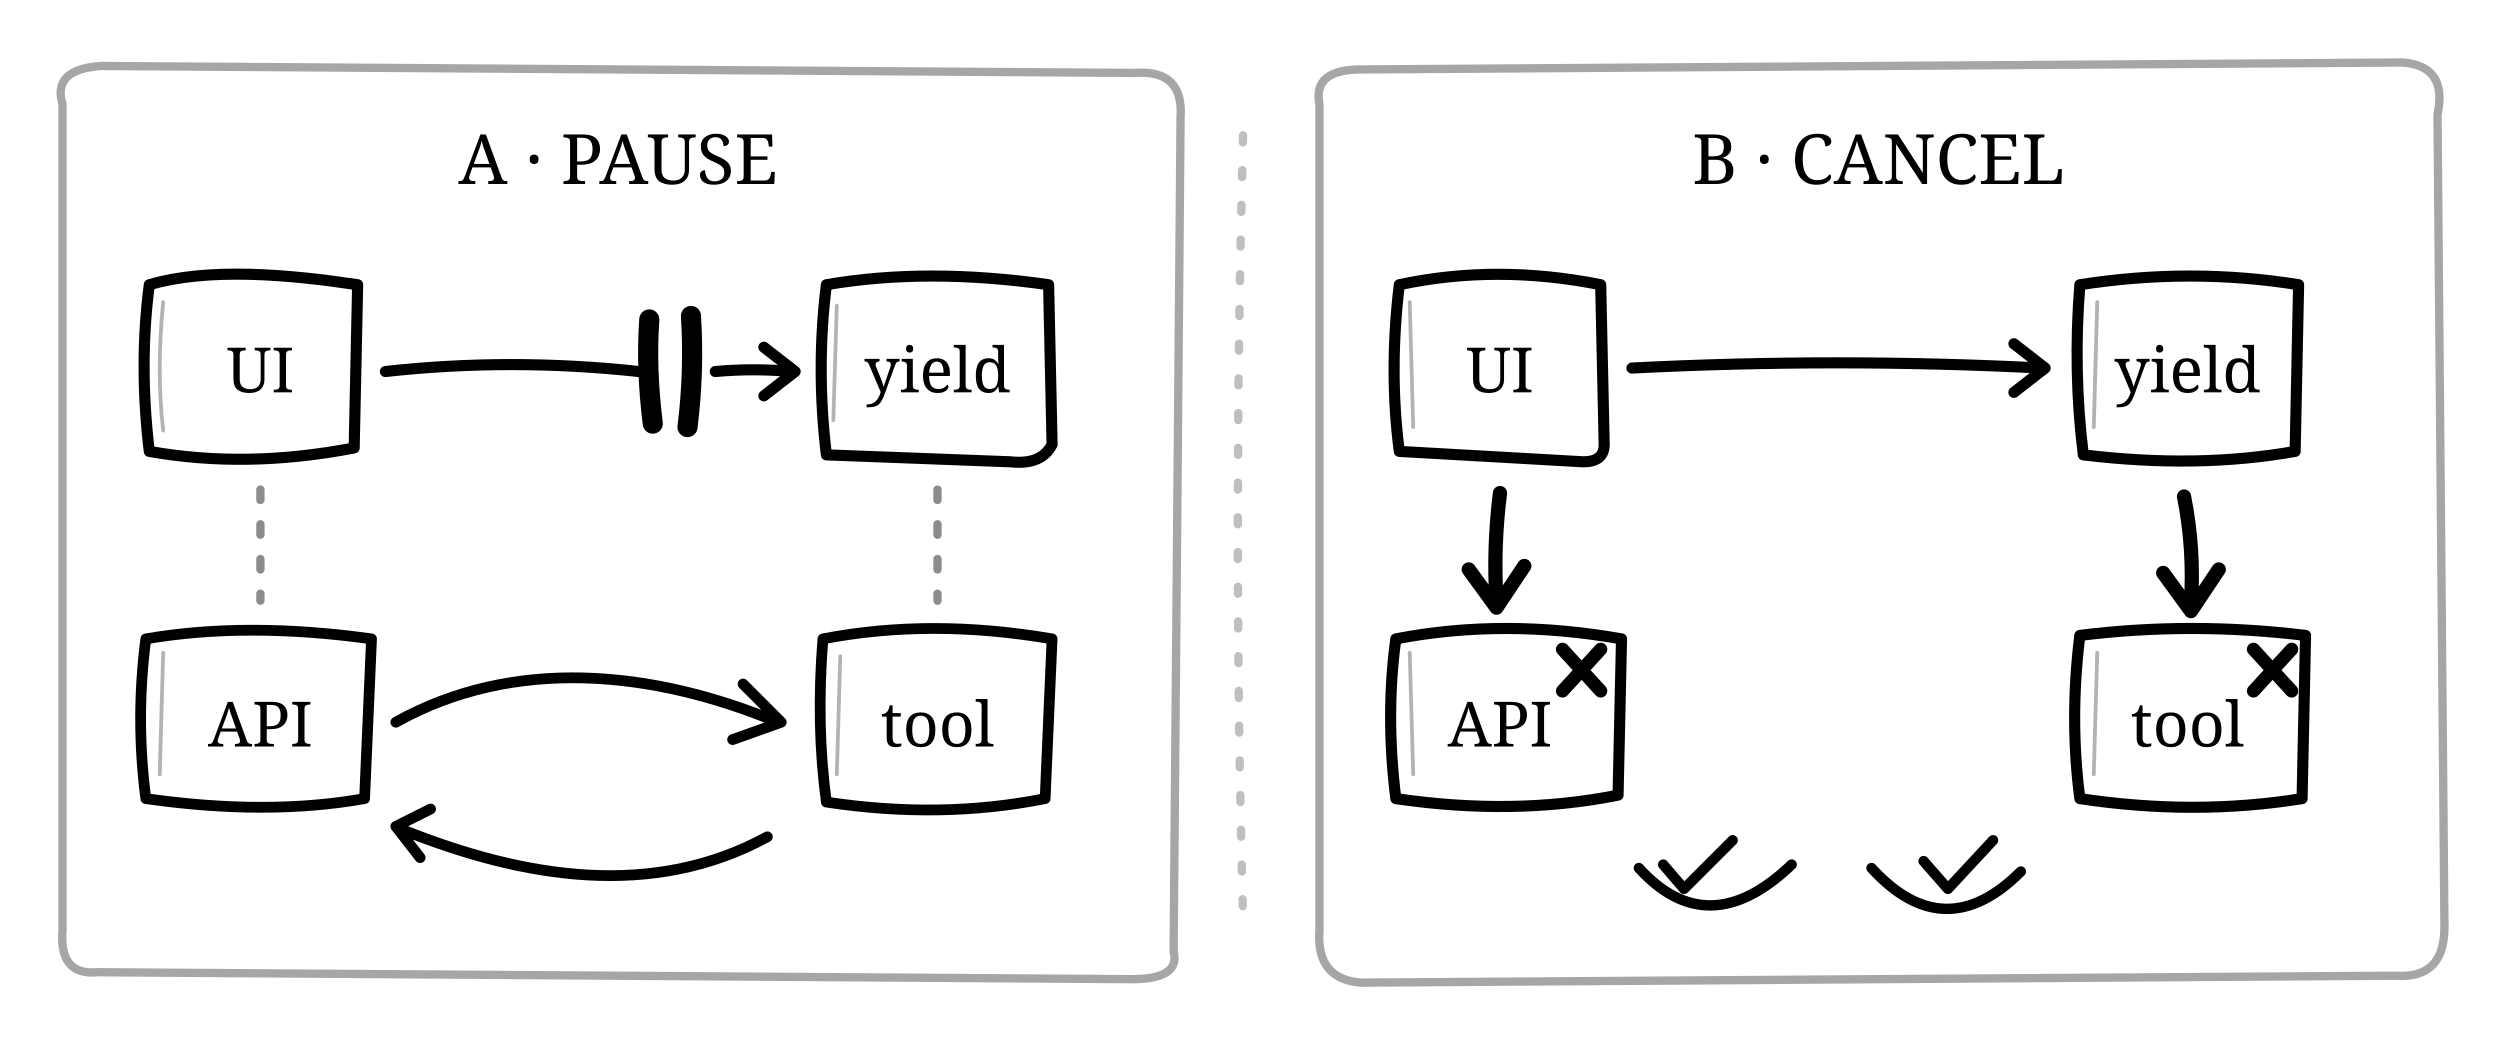
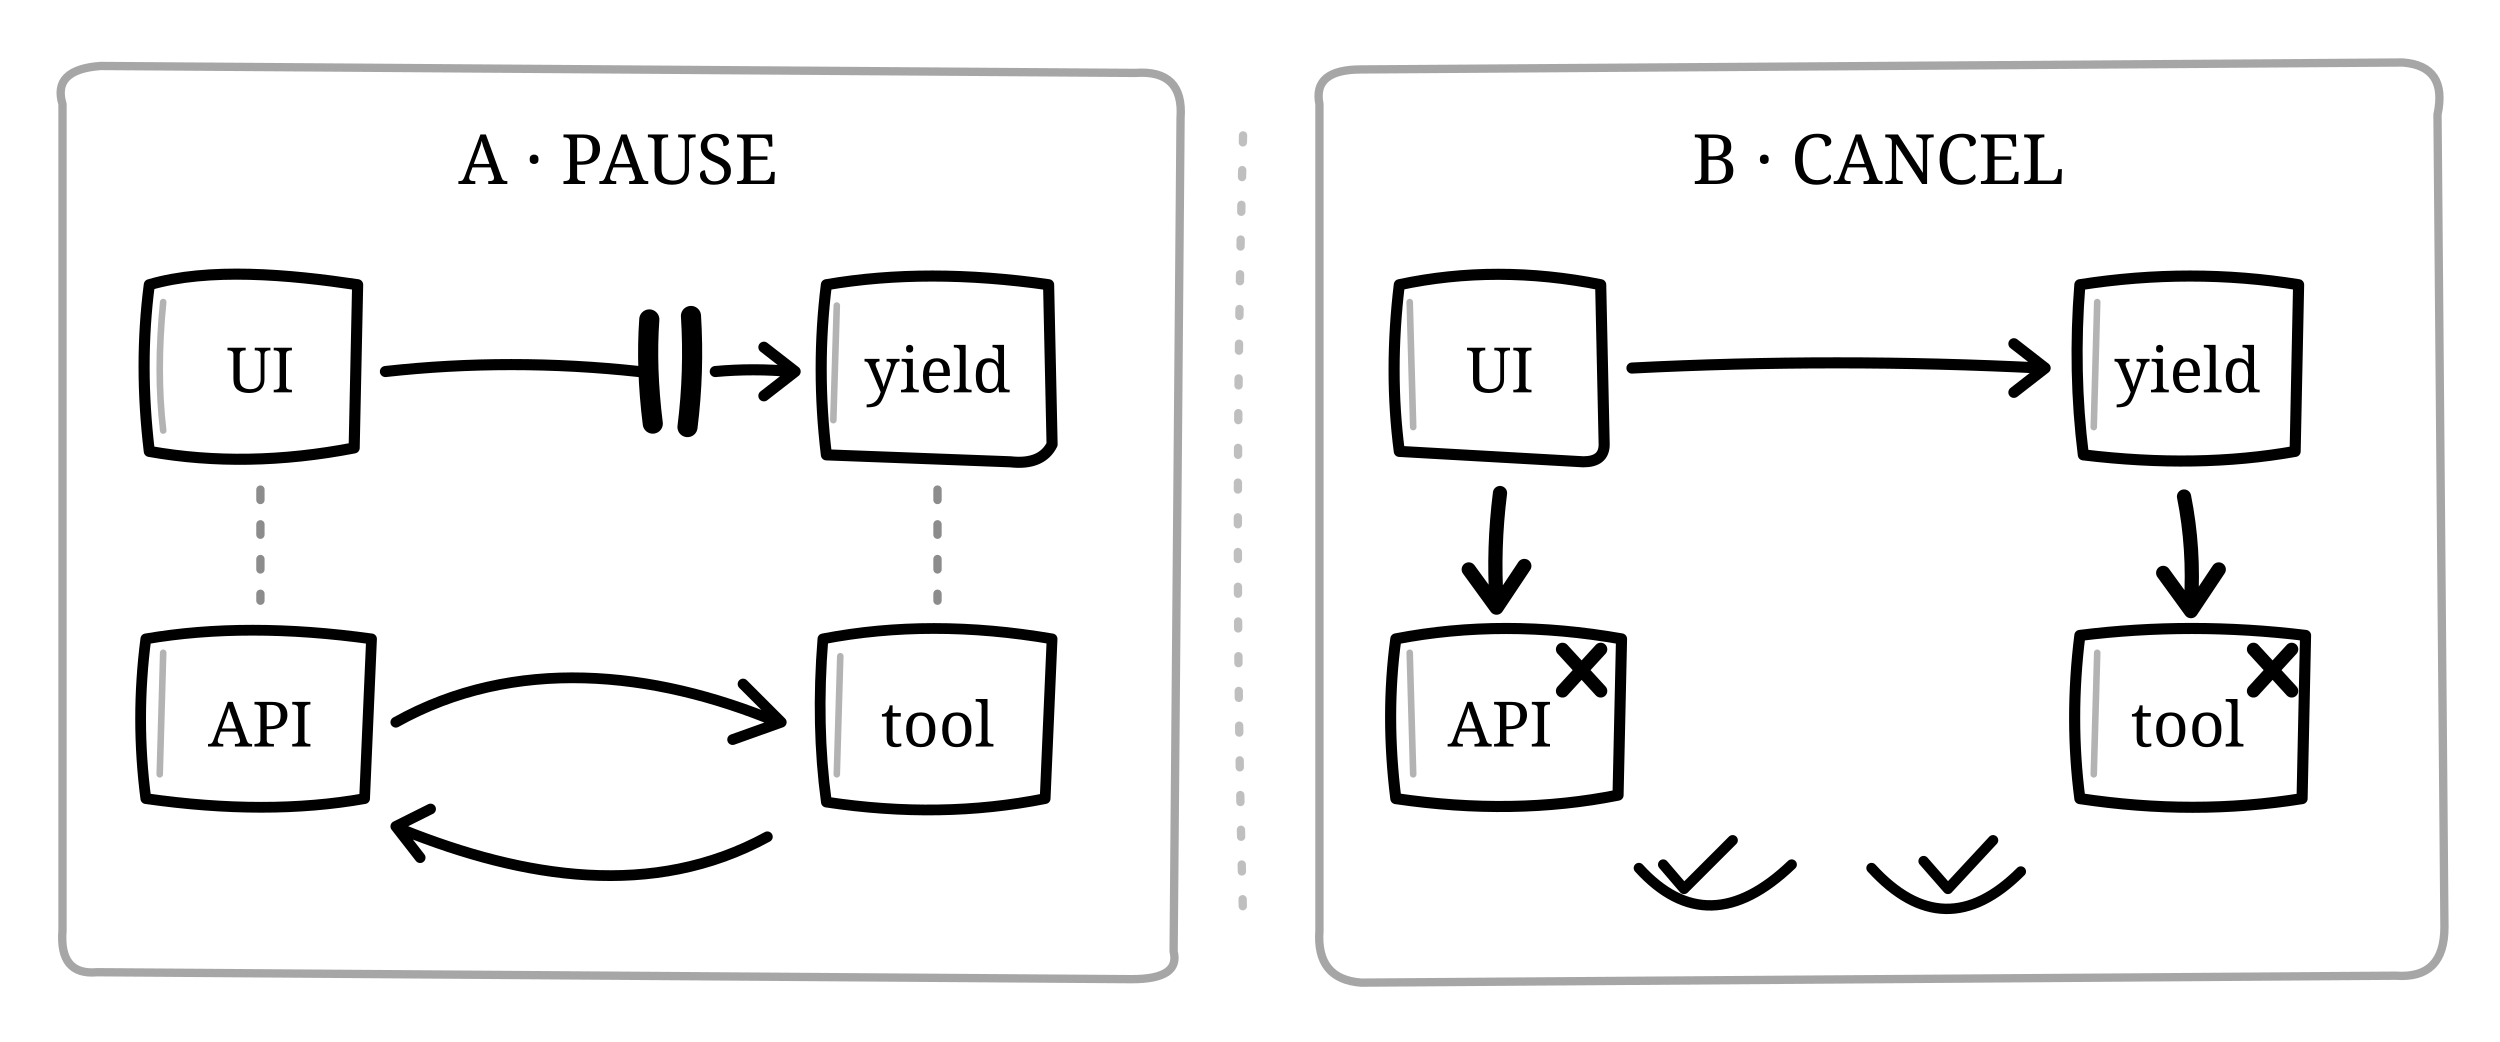
<svg xmlns="http://www.w3.org/2000/svg" viewBox="0 0 720 300" role="img" aria-label="Pausing event consumption differs from cancelling work and cleaning up" fill="none" stroke="currentColor" stroke-width="2.4" stroke-linecap="round" stroke-linejoin="round">
  <path d="M18 30Q15 20 29 19L327 21Q341 20 340 34L338 274Q340 282 326 282L28 280Q17 281 18 268ZM380 30Q378 20 392 20L692 18Q705 19 702 33L704 267Q704 282 690 281L392 283Q379 282 380 268Z" opacity=".35" />
  <g fill="currentColor" stroke="none" font-family="serif" text-anchor="middle">
    <text x="178" y="53" font-size="20">A · PAUSE</text>
    <text x="541" y="53" font-size="20">B · CANCEL</text>
    <text x="75" y="113" font-size="18">UI</text>
    <text x="270" y="113" font-size="18">yield</text>
    <text x="75" y="215" font-size="18">API</text>
    <text x="270" y="215" font-size="18">tool</text>
    <text x="432" y="113" font-size="18">UI</text>
    <text x="630" y="113" font-size="18">yield</text>
    <text x="432" y="215" font-size="18">API</text>
    <text x="630" y="215" font-size="18">tool</text>
  </g>
  <path d="M43 82C60 77 83 79 103 82l-1 47q-31 6-59 1q-3-25 0-48ZM238 82q29-5 64 0l1 46q-3 6-12 5l-53-2q-3-25 0-49ZM111 107q36-4 73 0M206 107q11-1 22 0M220 100l9 7-9 7" stroke-width="3.2" />
  <path d="M187 92q-1 14 1 30M199 91q1 16-1 32" stroke-width="5.8" />
  <path d="M75 141L75 173M270 141L270 173" stroke-dasharray="3 7" opacity=".45" />
  <path d="M42 184q29-5 65 0l-2 46q-28 5-63 0q-3-23 0-46ZM237 184q31-6 66 0l-2 46q-30 6-63 1q-3-22-1-47ZM114 208c34-19 74-15 110 0M214 197l11 11-14 5M221 241c-33 18-70 12-105-2M124 233l-10 5 7 9" stroke-width="3.1" />
  <path d="M403 82q28-6 58 0l1 46q0 5-6 5l-53-3q-3-23 0-48ZM599 82q32-5 63 0l-1 48q-28 5-61 1q-3-24-1-49ZM470 106q59-3 118 0M580 99l9 7-9 7" stroke-width="3.2" />
  <path d="M432 142q-2 16-1 31M423 164l8 11 8-12M629 143q3 15 2 31M623 165l8 11 8-12" stroke-width="4.1" />
  <path d="M402 184q31-6 65 0l-1 45q-30 6-64 1q-3-24 0-46ZM599 183q32-4 65 0l-1 47q-31 5-64 0q-3-23 0-47Z" stroke-width="3.2" />
  <path d="M450 187l11 12M461 187l-11 12M649 187l11 12M660 187l-11 12" stroke-width="3.8" />
  <path d="M472 250q20 22 44-1M479 249l6 7 14-14M582 251q-22 22-43-1M554 248l7 8 13-14" stroke-width="3" />
-   <path d="M47 87q-2 20 0 37M241 88l-1 33M406 87l1 36M604 87l-1 36M47 188l-1 35M242 189l-1 34M406 188l1 35M604 188l-1 35" opacity=".3" stroke-width="1.1" />
+   <path d="M47 87q-2 20 0 37M241 88l-1 33M406 87l1 36M604 87l-1 36M47 188l-1 35M242 189l-1 34M406 188l1 35M604 188l-1 35" opacity=".3" stroke-width="1.9" />
  <path d="M358 39Q355 154 358 264" opacity=".25" stroke-dasharray="2 8" />
</svg>
